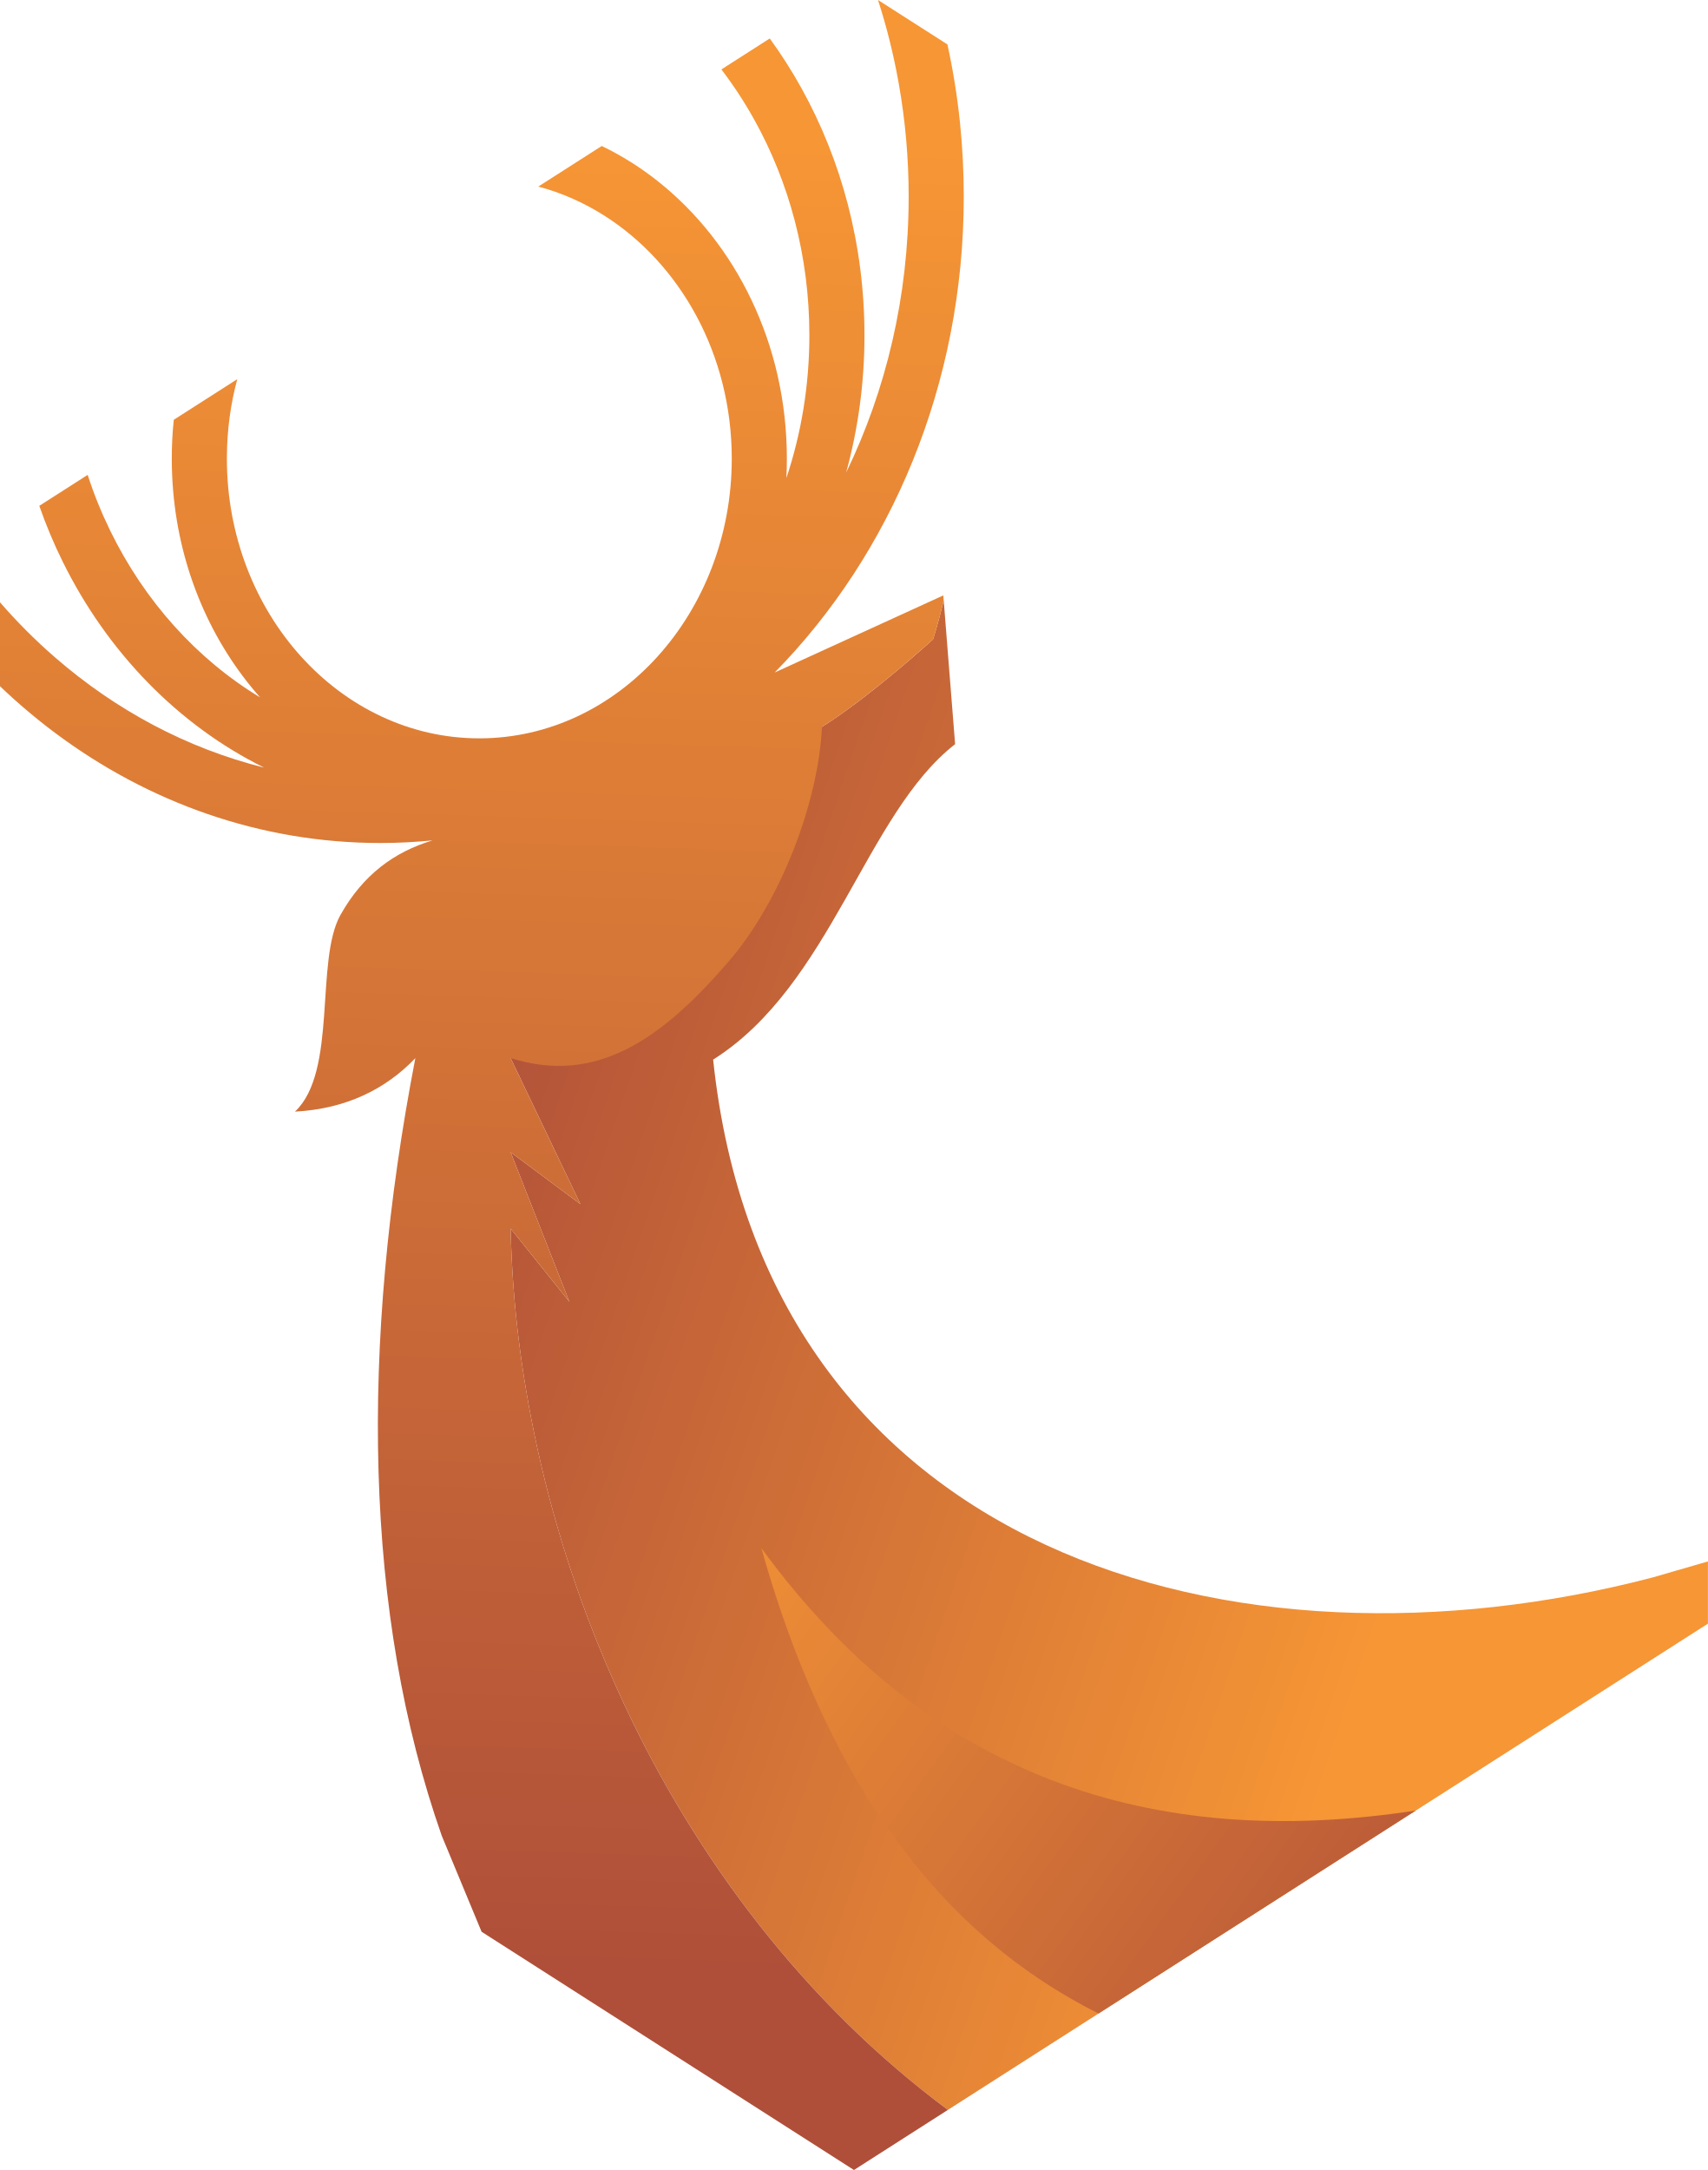
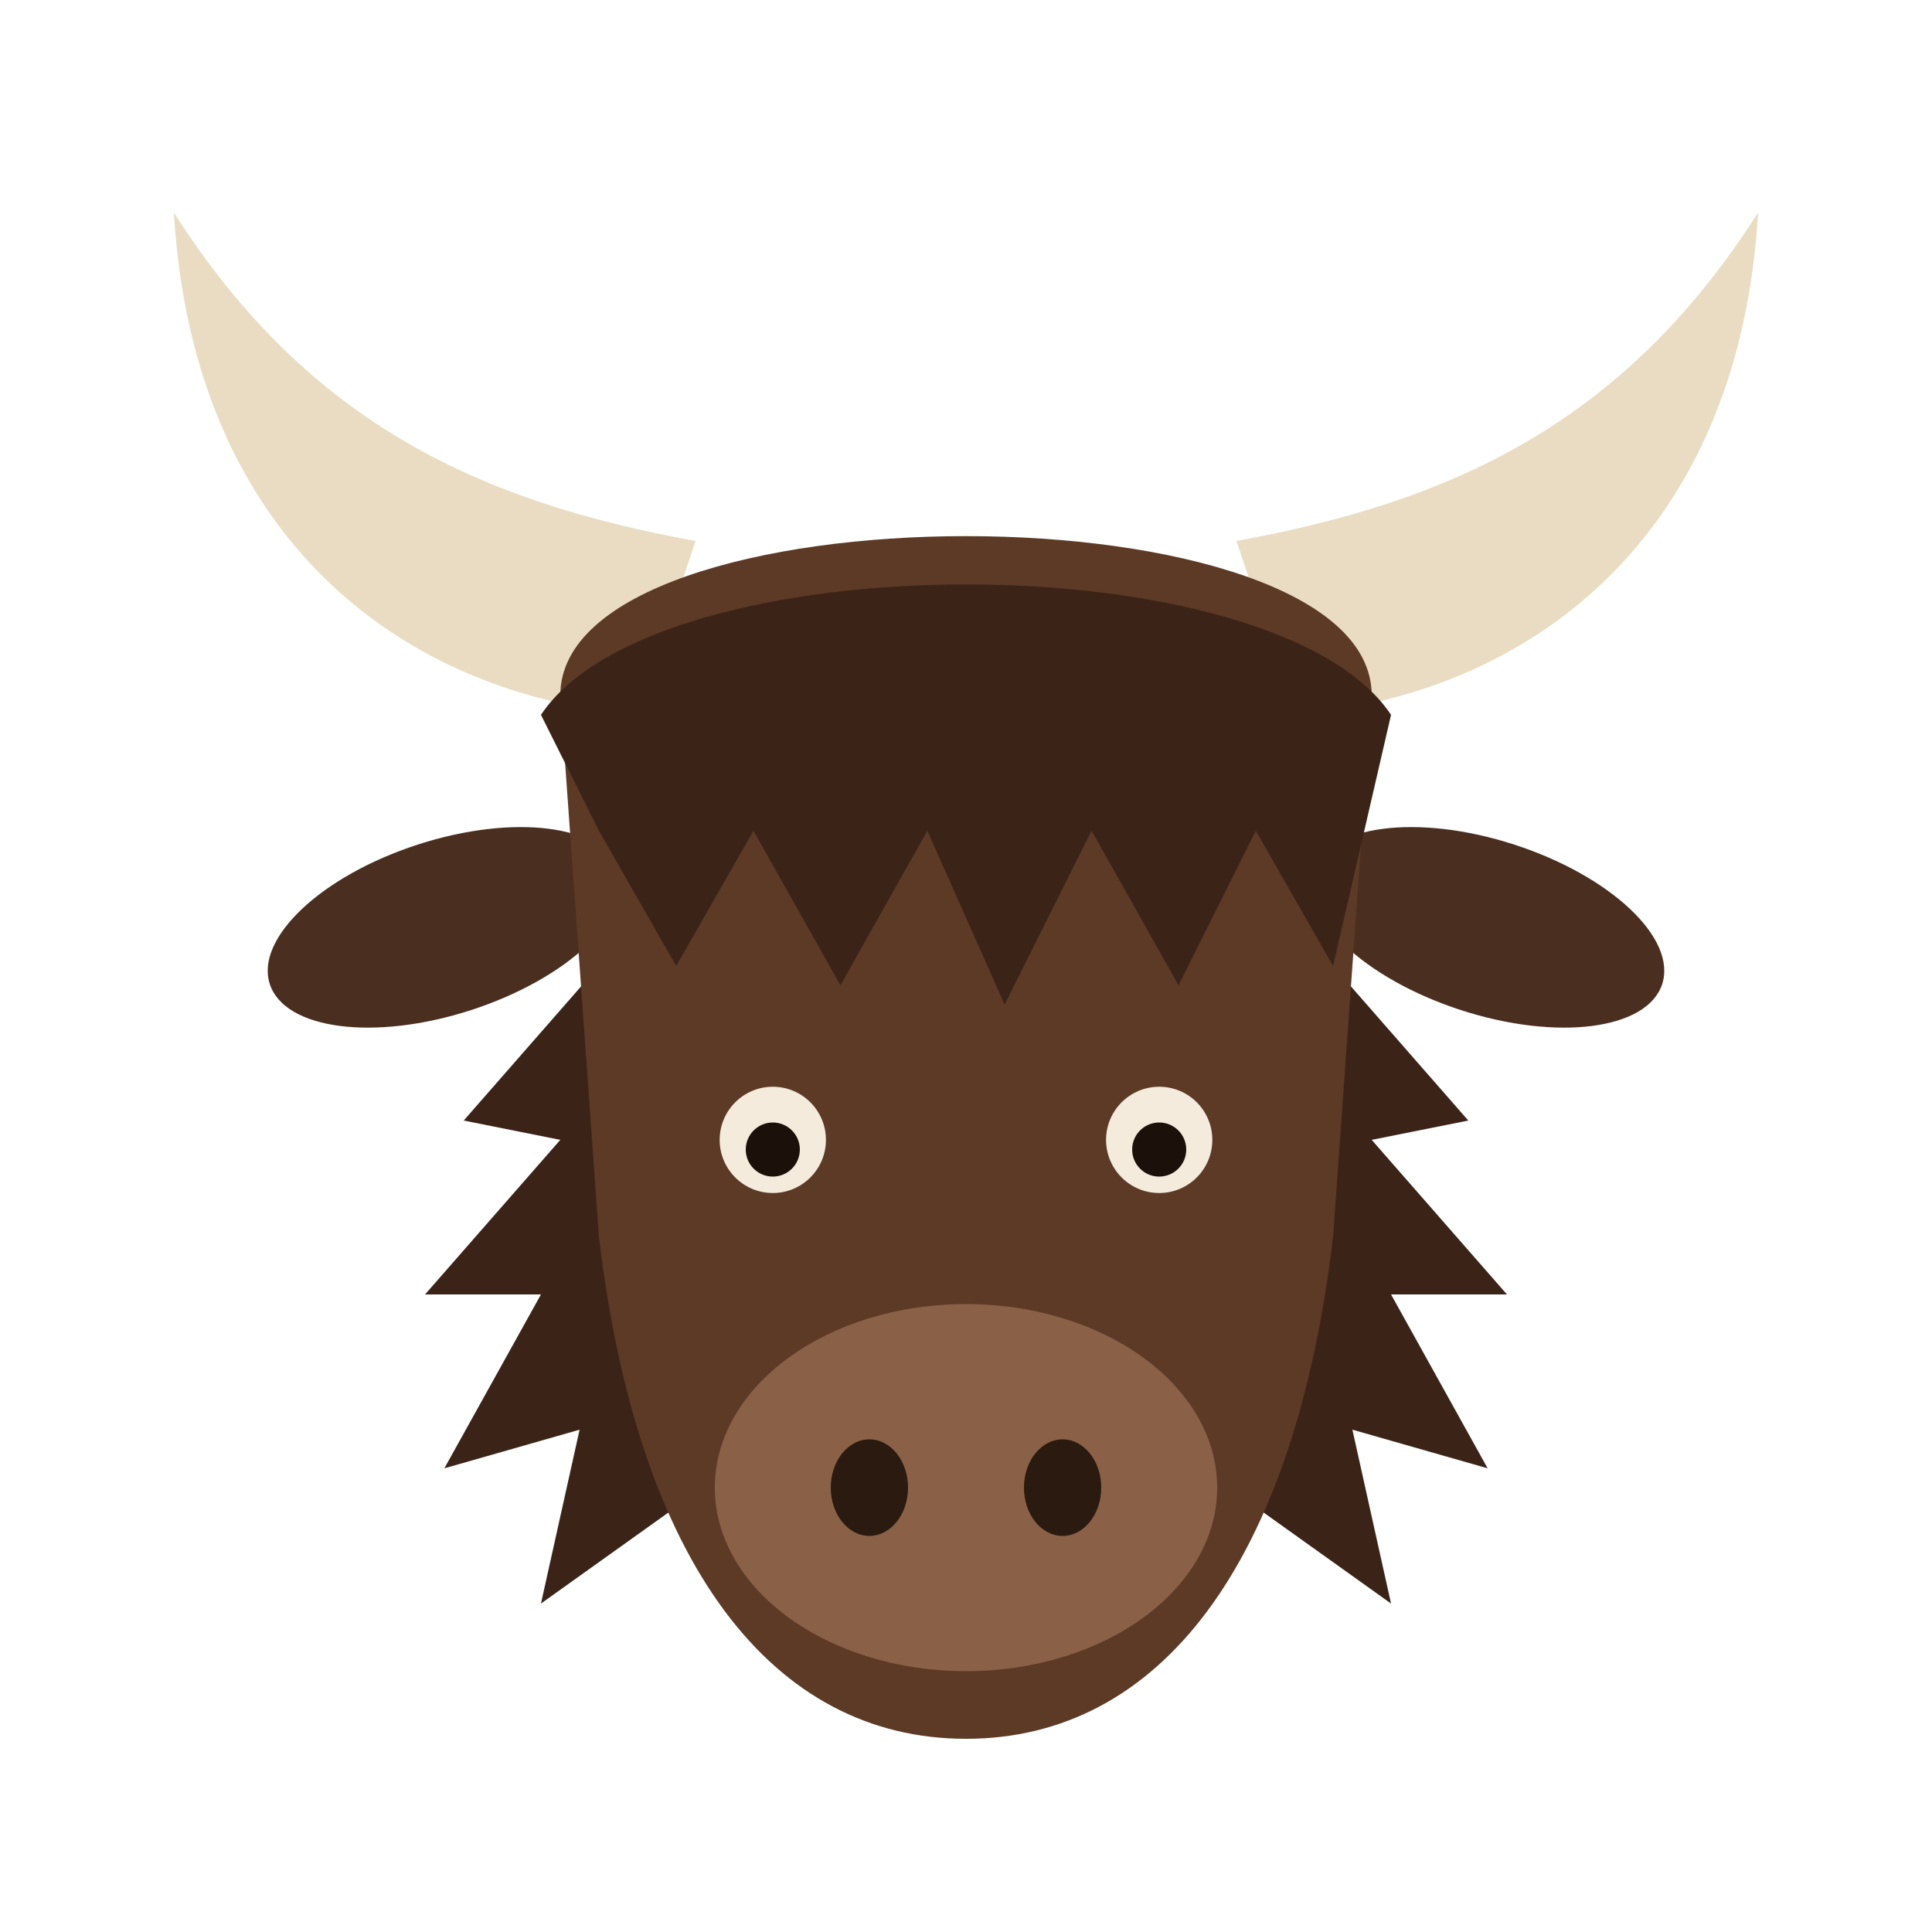
- <svg xmlns="http://www.w3.org/2000/svg" width="171.189mm" height="217.476mm" viewBox="0 0 171.189 217.476" version="1.1" id="svg5">
-   <defs id="defs2">
-     <linearGradient id="linearGradient30" spreadMethod="pad" gradientTransform="matrix(119.6075,0,0,-119.6075,324.8354,530.9826)" gradientUnits="userSpaceOnUse" y2="0" x2="1" y1="0" x1="0">
-       <stop id="stop24" offset="0" style="stop-opacity:1;stop-color:#af4f39" />
-       <stop id="stop26" offset="0.605" style="stop-opacity:1;stop-color:#af4f39" />
-       <stop id="stop28" offset="1" style="stop-opacity:1;stop-color:#af4f39" />
-     </linearGradient>
-     <linearGradient id="linearGradient52" spreadMethod="pad" gradientTransform="matrix(126.6257,0,0,-126.6257,475.1939,530.9826)" gradientUnits="userSpaceOnUse" y2="0" x2="1" y1="0" x1="0">
-       <stop id="stop46" offset="0" style="stop-opacity:1;stop-color:#af4f39" />
-       <stop id="stop48" offset="0.605" style="stop-opacity:1;stop-color:#af4f39" />
-       <stop id="stop50" offset="1" style="stop-opacity:1;stop-color:#af4f39" />
-     </linearGradient>
-     <linearGradient id="linearGradient74" spreadMethod="pad" gradientTransform="matrix(106.4671,0,0,-106.4671,690.652,530.9826)" gradientUnits="userSpaceOnUse" y2="0" x2="1" y1="0" x1="0">
-       <stop id="stop68" offset="0" style="stop-opacity:1;stop-color:#af4f39" />
-       <stop id="stop70" offset="0.605" style="stop-opacity:1;stop-color:#af4f39" />
-       <stop id="stop72" offset="1" style="stop-opacity:1;stop-color:#af4f39" />
-     </linearGradient>
-     <linearGradient id="linearGradient96" spreadMethod="pad" gradientTransform="matrix(120.0559,0,0,-120.0559,823.9885,530.9826)" gradientUnits="userSpaceOnUse" y2="0" x2="1" y1="0" x1="0">
-       <stop id="stop90" offset="0" style="stop-opacity:1;stop-color:#af4f39" />
-       <stop id="stop92" offset="0.605" style="stop-opacity:1;stop-color:#af4f39" />
-       <stop id="stop94" offset="1" style="stop-opacity:1;stop-color:#af4f39" />
-     </linearGradient>
-     <linearGradient id="linearGradient118" spreadMethod="pad" gradientTransform="matrix(126.178,0,0,-126.178,1095.736,530.9826)" gradientUnits="userSpaceOnUse" y2="0" x2="1" y1="0" x1="0">
-       <stop id="stop112" offset="0" style="stop-opacity:1;stop-color:#f69635" />
-       <stop id="stop114" offset="0.27" style="stop-opacity:1;stop-color:#f69635" />
-       <stop id="stop116" offset="1" style="stop-opacity:1;stop-color:#f69635" />
-     </linearGradient>
-     <linearGradient id="linearGradient140" spreadMethod="pad" gradientTransform="matrix(110.9469,0,0,-110.9469,1254.008,530.9826)" gradientUnits="userSpaceOnUse" y2="0" x2="1" y1="0" x1="0">
-       <stop id="stop134" offset="0" style="stop-opacity:1;stop-color:#f69635" />
-       <stop id="stop136" offset="0.27" style="stop-opacity:1;stop-color:#f69635" />
-       <stop id="stop138" offset="1" style="stop-opacity:1;stop-color:#f69635" />
-     </linearGradient>
-     <linearGradient id="linearGradient162" spreadMethod="pad" gradientTransform="matrix(120.5483,0,0,-120.5483,1393.169,530.9826)" gradientUnits="userSpaceOnUse" y2="0" x2="1" y1="0" x1="0">
-       <stop id="stop156" offset="0" style="stop-opacity:1;stop-color:#f69635" />
-       <stop id="stop158" offset="0.27" style="stop-opacity:1;stop-color:#f69635" />
-       <stop id="stop160" offset="1" style="stop-opacity:1;stop-color:#f69635" />
-     </linearGradient>
-     <linearGradient id="linearGradient184" spreadMethod="pad" gradientTransform="matrix(141.1211,0,0,-141.1211,1534.043,530.9826)" gradientUnits="userSpaceOnUse" y2="0" x2="1" y1="0" x1="0">
-       <stop id="stop178" offset="0" style="stop-opacity:1;stop-color:#f69635" />
-       <stop id="stop180" offset="0.27" style="stop-opacity:1;stop-color:#f69635" />
-       <stop id="stop182" offset="1" style="stop-opacity:1;stop-color:#f69635" />
-     </linearGradient>
-     <linearGradient id="linearGradient206" spreadMethod="pad" gradientTransform="matrix(63.38094,0,0,-63.38094,1018.907,553.7897)" gradientUnits="userSpaceOnUse" y2="0" x2="1" y1="0" x1="0">
-       <stop id="stop200" offset="0" style="stop-opacity:1;stop-color:#f69635" />
-       <stop id="stop202" offset="0.27" style="stop-opacity:1;stop-color:#f69635" />
-       <stop id="stop204" offset="1" style="stop-opacity:1;stop-color:#f69635" />
-     </linearGradient>
-     <linearGradient id="gradient-1" spreadMethod="pad" gradientTransform="matrix(63.38091,2.3e-5,2.3e-5,-63.38091,1018.88,568.7242)" gradientUnits="userSpaceOnUse" y2="0" x2="1" y1="0" x1="0">
-       <stop id="stop-1" offset="0" style="stop-opacity:1;stop-color:#f69635" />
-       <stop id="stop-2" offset="0.27" style="stop-opacity:1;stop-color:#f69635" />
-       <stop id="stop-3" offset="1" style="stop-opacity:1;stop-color:#f69635" />
-     </linearGradient>
-     <linearGradient id="linearGradient248" spreadMethod="pad" gradientTransform="matrix(423.1519,-160.6906,-160.6906,-423.1519,846.5096,1181.732)" gradientUnits="userSpaceOnUse" y2="0" x2="1" y1="0" x1="0">
-       <stop id="stop244" offset="0" style="stop-opacity:1;stop-color:#af4f39" />
-       <stop id="stop246" offset="1" style="stop-opacity:1;stop-color:#f69635" />
-     </linearGradient>
-     <linearGradient id="linearGradient268" spreadMethod="pad" gradientTransform="matrix(16.42199,697.9346,697.9346,-16.42199,833.6622,771.6582)" gradientUnits="userSpaceOnUse" y2="0" x2="1" y1="0" x1="0">
-       <stop id="stop264" offset="0" style="stop-opacity:1;stop-color:#af4f39" />
-       <stop id="stop266" offset="1" style="stop-opacity:1;stop-color:#f69635" />
-     </linearGradient>
-     <linearGradient id="linearGradient288" spreadMethod="pad" gradientTransform="matrix(-313.7682,251.9477,251.9477,313.7682,1249.414,722.7967)" gradientUnits="userSpaceOnUse" y2="0" x2="1" y1="0" x1="0">
-       <stop id="stop284" offset="0" style="stop-opacity:1;stop-color:#af4f39" />
-       <stop id="stop286" offset="1" style="stop-opacity:1;stop-color:#f69635" />
-     </linearGradient>
-   </defs>
-   <g id="layer1" transform="translate(-38.3503,-2.020996)">
-     <path style="fill:none;stroke:none;stroke-width:0.265px;stroke-linecap:butt;stroke-linejoin:miter;stroke-opacity:1" d="M 43.873,79.123 V 161.209 L 123.944,219.497 204.017,160.107 V 58.768 l -66.506,-42.544 c 0.757,60.126 -49.316,89.964 -93.637,62.899 z" id="path1463" />
-     <g id="g240" transform="matrix(0.236743,0,0,-0.2623055,-112.798,401.0614)">
-       <g id="g242">
-         <path id="path250" style="fill:url(#linearGradient248);stroke:none" d="m 1338.223,918.601 c -177.356,-41.934 -375.881,9.331 -397.845,197.825 v 0 c 49.982,28.485 64.585,93.979 102.447,120.527 v 0 l -4.829,54.949 c -2.181,-8.408 -4.513,-14.894 -4.513,-14.894 v 0 c 0,0 -26.421,-21.777 -47.031,-33.441 v 0 c -28.55,-26.229 -39.432,-66.453 -61.807,-94.49 v 0 c -15.105,-18.928 -35.448,-32.302 -69.999,-32.068 v 0 l 29.545,-55.79 -29.545,19.829 24.88,-57.154 -24.88,27.994 c 2.694,-116.969 63.5,-255.004 185.123,-336.735 v 0 l 63.791,36.824 134.327,77.556 41.7,24.075 81.964,47.321 v 23.772" />
-       </g>
-     </g>
-     <g id="g260" transform="matrix(0.236743,0,0,-0.2623055,-112.798,401.0614)">
-       <g id="g262">
-         <path id="path270" style="fill:url(#linearGradient268);stroke:none" d="m 1018.984,1489.261 c 2.741,-13.949 4.176,-28.355 4.176,-43.087 v 0 c 0,-38.106 -9.589,-74.01 -26.467,-105.444 v 0 c 5.039,16.598 7.757,34.199 7.757,52.43 v 0 c 0,34.527 -9.728,66.813 -26.595,94.283 v 0 c -4.094,6.683 -8.608,13.063 -13.507,19.14 v 0 l -20.47,-11.827 c 5.039,-5.961 9.658,-12.306 13.775,-18.977 v 0 c 14.883,-24.029 23.469,-52.338 23.469,-82.619 v 0 c 0,-19.163 -3.441,-37.535 -9.74,-54.541 v 0 c 0.139,2.46 0.209,4.945 0.209,7.441 v 0 c 0,43.729 -21.66,82.49 -54.81,106.122 v 0 c -7.325,5.226 -15.221,9.704 -23.573,13.32 v 0 L 866.357,1450 c 9.821,-2.356 19.118,-6.077 27.679,-10.953 v 0 c 32.357,-18.383 54.227,-53.177 54.227,-92.987 v 0 c 0,-58.939 -47.94,-106.879 -106.879,-106.879 v 0 c -58.939,0 -106.88,47.94 -106.88,106.879 v 0 c 0,0.291 0,0.595 0.012,0.886 v 0 c 0.07,10.23 1.598,20.11 4.386,29.465 v 0 l -26.875,-15.515 c -0.572,-4.863 -0.852,-9.821 -0.852,-14.836 v 0 c 0,-4.129 0.199,-8.223 0.573,-12.259 v 0 c 2.869,-30.619 16.4,-58.193 36.823,-78.967 v 0 c -26.793,14.615 -48.885,36.766 -63.418,63.605 v 0 c -3.709,6.847 -6.929,13.997 -9.588,21.404 v 0 l -20.483,-11.827 c 2.835,-7.325 6.135,-14.417 9.869,-21.241 v 0 c 18.965,-34.725 49.001,-62.566 85.323,-78.781 v 0 c -32.789,7.396 -62.882,22.011 -88.496,42.097 v 0 c -8.258,6.462 -16.062,13.507 -23.329,21.065 v 0 -32.064 c 7.407,-6.393 15.198,-12.342 23.329,-17.835 v 0 c 39.366,-26.548 86.77,-42.062 137.732,-42.062 v 0 c 7.429,0 14.778,0.35 22.044,0.992 v 0 c -16.177,-4.398 -29.382,-13.11 -38.923,-28.414 v 0 c -10.906,-17.484 -1.201,-59.919 -19.304,-75.211 v 0 c 21.672,1.037 38.503,8.632 50.972,20.435 v 0 c -23.503,-109.772 -21.789,-212.405 11.186,-297.111 16.856,-36.672 0,0 16.856,-36.672 l 148.182,-85.559 9.472,-5.47 39.774,22.968 C 918.146,796.884 857.34,934.919 854.646,1051.888 v 0 l 24.88,-27.994 -24.88,57.154 29.545,-19.829 -29.545,55.79 c 36.16,-10.275 63.717,7.014 92.148,36.742 v 0 c 22.112,23.123 38.127,60.728 39.658,89.816 v 0 c 20.61,11.664 47.031,33.441 47.031,33.441 v 0 c 0,0 2.332,6.486 4.513,14.894 v 0 l -0.163,1.89 -71.385,-29.452 c 49.164,45.176 80.041,109.959 80.041,181.834 v 0 c 0,9.507 -0.538,18.896 -1.588,28.123 v 0 c -1.166,10.206 -2.951,20.226 -5.33,30.012 v 0 l -29.394,16.972 c 3.71,-10.348 6.661,-21.042 8.807,-32.02" />
-       </g>
-     </g>
-     <g id="g272" transform="matrix(0.236743,0,0,-0.2623055,-112.798,401.0614)">
-       <g id="g274">
-         <g id="g280">
-           <g id="g282">
-             <path id="path290" style="fill:url(#linearGradient288);stroke:none" d="m 1103.56,751.977 134.327,77.556 C 1125.805,813.995 1031.453,842.492 960.79,929.798 v 0 c 25.895,-83.06 70.791,-145.278 142.77,-177.821" />
-           </g>
-         </g>
-       </g>
-     </g>
-   </g>
+ <svg xmlns="http://www.w3.org/2000/svg" viewBox="0 0 200 200">
+   <path d="M66 74 C 42 72, 20 56, 18 22 C 32 44, 50 52, 72 56 Z" fill="#E9DCC2" />
+   <path d="M134 74 C 158 72, 180 56, 182 22 C 168 44, 150 52, 128 56 Z" fill="#E9DCC2" />
+   <ellipse cx="46" cy="96" rx="19" ry="9" transform="rotate(-18 46 96)" fill="#4A2E1F" />
+   <ellipse cx="154" cy="96" rx="19" ry="9" transform="rotate(18 154 96)" fill="#4A2E1F" />
+   <path d="M62 100 L 48 116 L 58 118 L 44 134 L 56 134 L 46 152 L 60 148 L 56 166 L 70 156 Z" fill="#3B2417" />
+   <path d="M138 100 L 152 116 L 142 118 L 156 134 L 144 134 L 154 152 L 140 148 L 144 166 L 130 156 Z" fill="#3B2417" />
+   <path d="M58 72 C 58 50, 142 50, 142 72 L 138 128 C 134 162, 120 180, 100 180 C 80 180, 66 162, 62 128 Z" fill="#5C3A26" />
+   <path d="M56 74 C 68 56, 132 56, 144 74 L 138 100 L 130 86 L 122 102 L 113 86 L 104 104 L 96 86 L 87 102 L 78 86 L 70 100 L 62 86 Z" fill="#3B2417" />
+   <ellipse cx="100" cy="154" rx="26" ry="19" fill="#8A6146" />
+   <ellipse cx="90" cy="154" rx="4" ry="5" fill="#2A1A10" />
+   <ellipse cx="110" cy="154" rx="4" ry="5" fill="#2A1A10" />
+   <circle cx="80" cy="118" r="5.5" fill="#F5EBDD" />
+   <circle cx="120" cy="118" r="5.5" fill="#F5EBDD" />
+   <circle cx="80" cy="119" r="2.8" fill="#1B110A" />
+   <circle cx="120" cy="119" r="2.8" fill="#1B110A" />
</svg>
